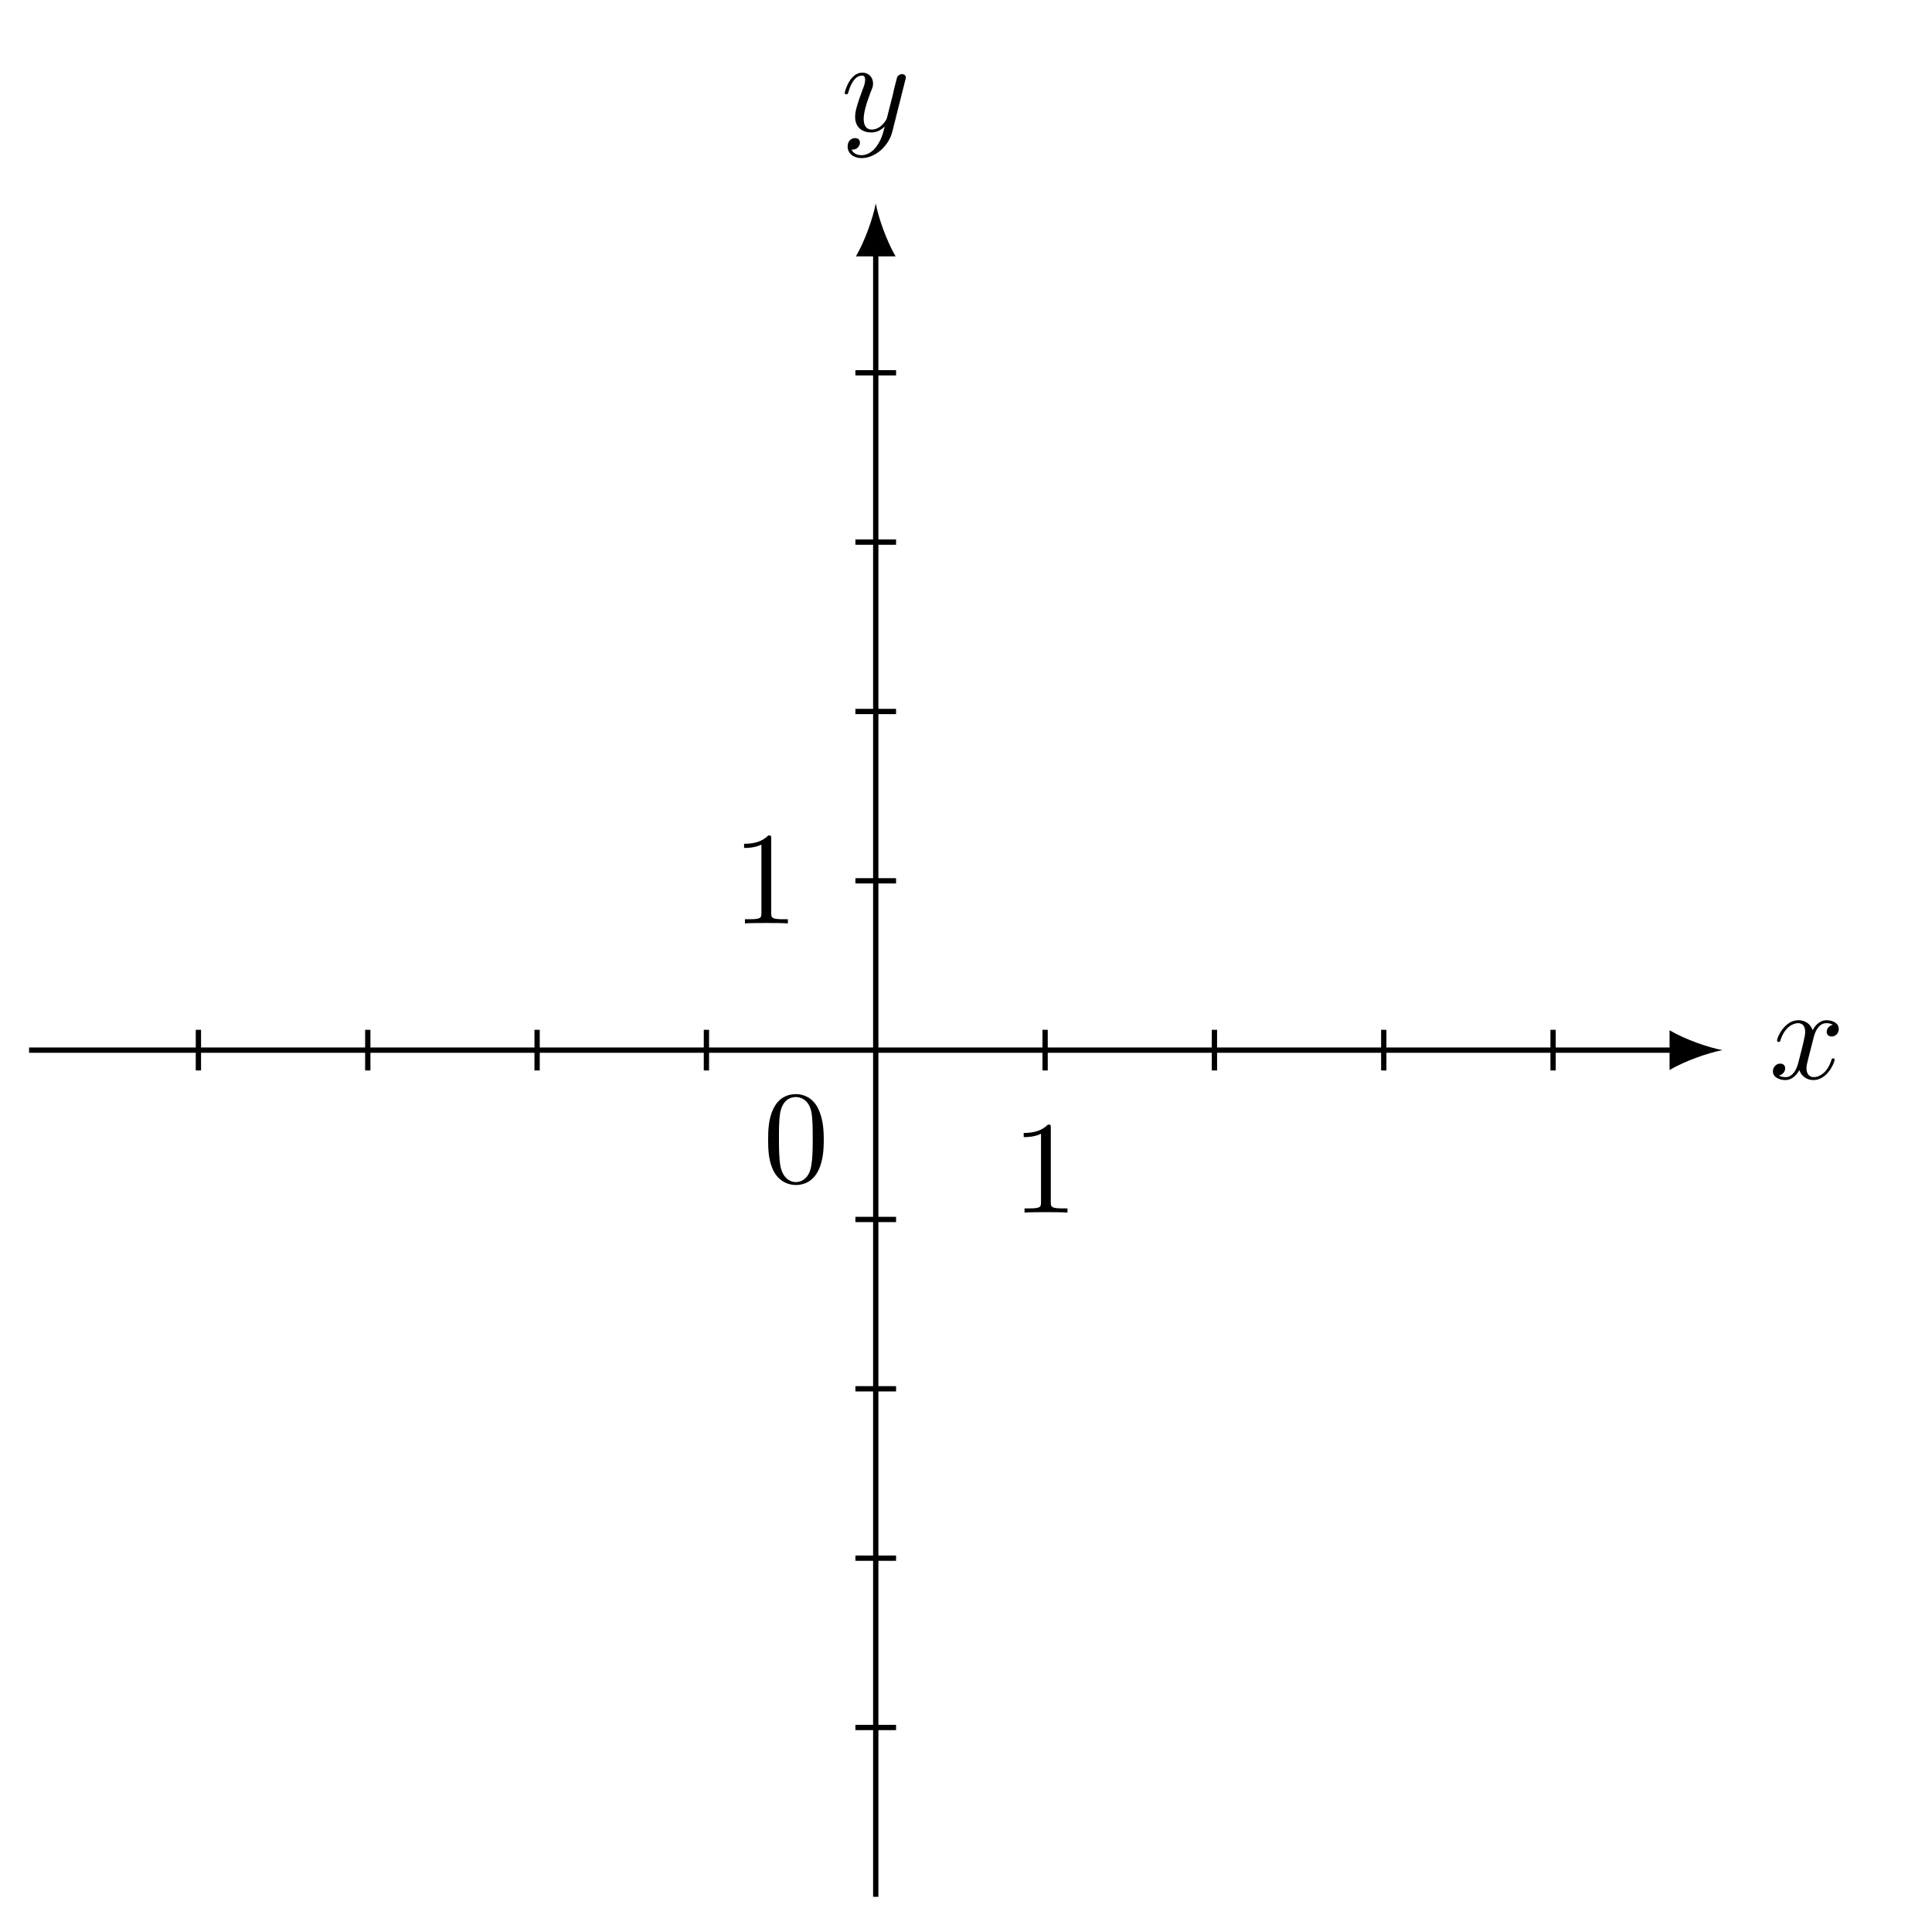
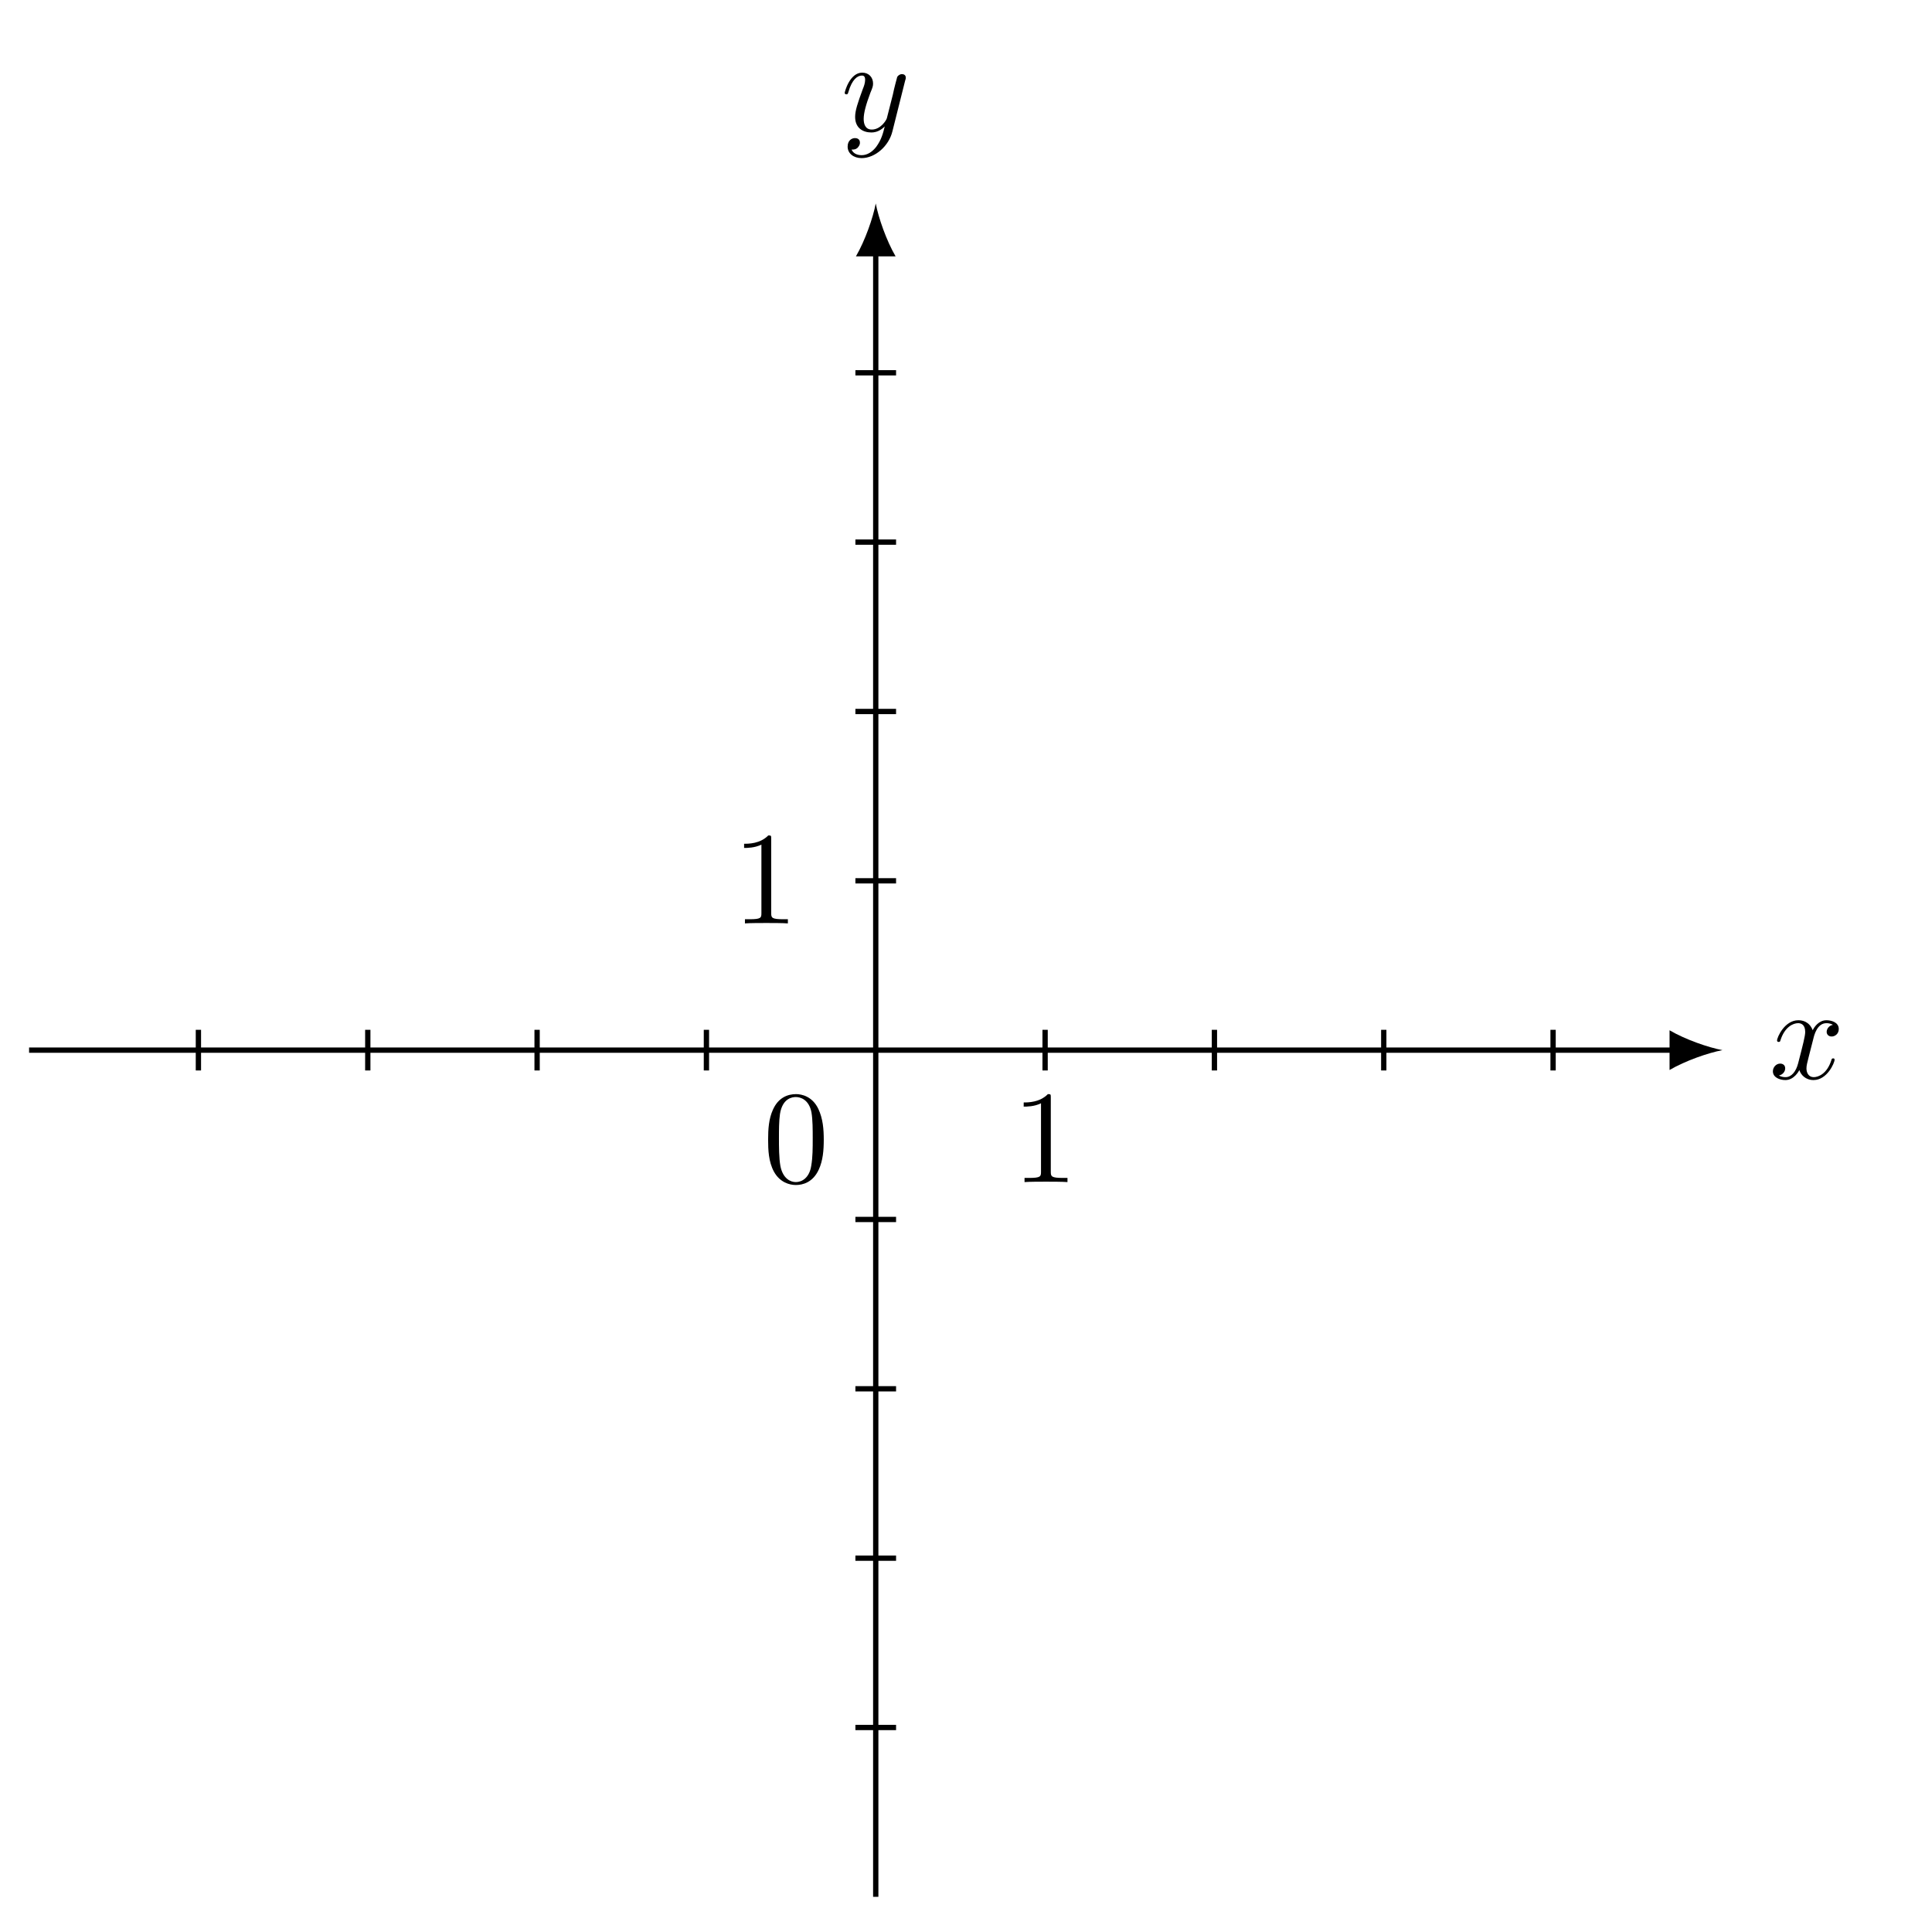
- <svg xmlns="http://www.w3.org/2000/svg" xmlns:xlink="http://www.w3.org/1999/xlink" data-source-hash="17e5b48a5ad0" width="144.277pt" height="144.809pt" viewBox="0 0 144.277 144.809" version="1.2">
+ <svg xmlns="http://www.w3.org/2000/svg" xmlns:xlink="http://www.w3.org/1999/xlink" data-source-hash="8379d61c58b5" width="144.277pt" height="144.809pt" viewBox="0 0 144.277 144.809" version="1.2">
  <defs>
    <g>
      <symbol overflow="visible" id="glyph0-0">
        <path style="stroke:none;" d="" />
      </symbol>
      <symbol overflow="visible" id="glyph0-1">
        <path style="stroke:none;" d="M 3.312 -2.984 C 3.375 -3.25 3.594 -4.156 4.297 -4.156 C 4.344 -4.156 4.578 -4.156 4.781 -4.031 C 4.5 -3.984 4.312 -3.734 4.312 -3.5 C 4.312 -3.344 4.422 -3.156 4.688 -3.156 C 4.906 -3.156 5.219 -3.328 5.219 -3.719 C 5.219 -4.234 4.641 -4.375 4.297 -4.375 C 3.719 -4.375 3.375 -3.859 3.266 -3.625 C 3.016 -4.281 2.484 -4.375 2.188 -4.375 C 1.156 -4.375 0.594 -3.094 0.594 -2.859 C 0.594 -2.75 0.688 -2.75 0.719 -2.75 C 0.797 -2.75 0.828 -2.781 0.844 -2.859 C 1.172 -3.906 1.828 -4.156 2.172 -4.156 C 2.359 -4.156 2.703 -4.078 2.703 -3.5 C 2.703 -3.188 2.531 -2.531 2.172 -1.141 C 2.016 -0.531 1.672 -0.109 1.234 -0.109 C 1.172 -0.109 0.938 -0.109 0.734 -0.234 C 0.984 -0.281 1.203 -0.5 1.203 -0.766 C 1.203 -1.047 0.984 -1.125 0.828 -1.125 C 0.531 -1.125 0.281 -0.859 0.281 -0.547 C 0.281 -0.094 0.781 0.109 1.219 0.109 C 1.875 0.109 2.234 -0.578 2.266 -0.641 C 2.375 -0.281 2.734 0.109 3.328 0.109 C 4.344 0.109 4.906 -1.172 4.906 -1.422 C 4.906 -1.516 4.828 -1.516 4.797 -1.516 C 4.703 -1.516 4.688 -1.469 4.672 -1.406 C 4.344 -0.344 3.672 -0.109 3.344 -0.109 C 2.969 -0.109 2.797 -0.422 2.797 -0.766 C 2.797 -0.984 2.859 -1.203 2.969 -1.641 Z M 3.312 -2.984 " />
      </symbol>
      <symbol overflow="visible" id="glyph0-2">
        <path style="stroke:none;" d="M 4.812 -3.781 C 4.859 -3.906 4.859 -3.938 4.859 -4 C 4.859 -4.188 4.719 -4.266 4.562 -4.266 C 4.469 -4.266 4.312 -4.203 4.219 -4.062 C 4.203 -4.016 4.125 -3.703 4.078 -3.531 C 4.016 -3.266 3.938 -3 3.891 -2.734 L 3.438 -0.953 C 3.391 -0.797 2.969 -0.109 2.312 -0.109 C 1.812 -0.109 1.703 -0.547 1.703 -0.906 C 1.703 -1.359 1.875 -1.984 2.203 -2.859 C 2.375 -3.266 2.406 -3.375 2.406 -3.562 C 2.406 -4.016 2.094 -4.375 1.594 -4.375 C 0.656 -4.375 0.281 -2.938 0.281 -2.859 C 0.281 -2.75 0.391 -2.75 0.406 -2.75 C 0.5 -2.75 0.516 -2.781 0.562 -2.938 C 0.828 -3.859 1.234 -4.156 1.562 -4.156 C 1.641 -4.156 1.812 -4.156 1.812 -3.844 C 1.812 -3.594 1.719 -3.344 1.641 -3.156 C 1.25 -2.094 1.062 -1.531 1.062 -1.062 C 1.062 -0.188 1.688 0.109 2.281 0.109 C 2.672 0.109 3 -0.062 3.281 -0.344 C 3.156 0.172 3.031 0.656 2.641 1.188 C 2.375 1.531 2 1.812 1.547 1.812 C 1.406 1.812 0.953 1.781 0.797 1.391 C 0.953 1.391 1.078 1.391 1.219 1.281 C 1.312 1.188 1.422 1.062 1.422 0.875 C 1.422 0.562 1.156 0.531 1.047 0.531 C 0.828 0.531 0.5 0.688 0.5 1.172 C 0.5 1.672 0.938 2.031 1.547 2.031 C 2.562 2.031 3.594 1.125 3.859 0.016 Z M 4.812 -3.781 " />
      </symbol>
      <symbol overflow="visible" id="glyph1-0">
        <path style="stroke:none;" d="" />
      </symbol>
      <symbol overflow="visible" id="glyph1-1">
        <path style="stroke:none;" d="M 4.562 -3.172 C 4.562 -3.969 4.5 -4.75 4.156 -5.484 C 3.703 -6.438 2.891 -6.594 2.484 -6.594 C 1.875 -6.594 1.156 -6.344 0.75 -5.422 C 0.438 -4.734 0.391 -3.969 0.391 -3.172 C 0.391 -2.422 0.422 -1.531 0.828 -0.781 C 1.266 0.016 1.984 0.219 2.469 0.219 C 3 0.219 3.75 0.016 4.188 -0.938 C 4.5 -1.609 4.562 -2.391 4.562 -3.172 Z M 2.469 0 C 2.078 0 1.5 -0.25 1.312 -1.203 C 1.203 -1.797 1.203 -2.703 1.203 -3.281 C 1.203 -3.922 1.203 -4.578 1.281 -5.109 C 1.469 -6.297 2.219 -6.375 2.469 -6.375 C 2.797 -6.375 3.453 -6.203 3.641 -5.219 C 3.734 -4.672 3.734 -3.906 3.734 -3.281 C 3.734 -2.547 3.734 -1.875 3.625 -1.234 C 3.484 -0.297 2.906 0 2.469 0 Z M 2.469 0 " />
      </symbol>
      <symbol overflow="visible" id="glyph1-2">
        <path style="stroke:none;" d="M 2.906 -6.344 C 2.906 -6.578 2.906 -6.594 2.688 -6.594 C 2.078 -5.969 1.203 -5.969 0.875 -5.969 L 0.875 -5.656 C 1.078 -5.656 1.672 -5.656 2.172 -5.906 L 2.172 -0.781 C 2.172 -0.422 2.156 -0.312 1.266 -0.312 L 0.938 -0.312 L 0.938 0 C 1.281 -0.031 2.156 -0.031 2.547 -0.031 C 2.938 -0.031 3.797 -0.031 4.156 0 L 4.156 -0.312 L 3.828 -0.312 C 2.938 -0.312 2.906 -0.422 2.906 -0.781 Z M 2.906 -6.344 " />
      </symbol>
    </g>
  </defs>
  <g id="surface1">
    <path style="fill:none;stroke-width:0.399;stroke-linecap:butt;stroke-linejoin:miter;stroke:rgb(0%,0%,0%);stroke-opacity:1;stroke-miterlimit:10;" d="M -63.78 -0 L 60.193 -0 " transform="matrix(0.995014,0,0,-0.995014,65.64205,78.7109)" />
    <path style=" stroke:none;fill-rule:nonzero;fill:rgb(0%,0%,0%);fill-opacity:1;" d="M 129.105 78.711 C 128.047 78.512 126.328 77.918 125.141 77.223 L 125.141 80.199 C 126.328 79.504 128.047 78.91 129.105 78.711 " />
    <g style="fill:rgb(0%,0%,0%);fill-opacity:1;">
      <use xlink:href="#glyph0-1" x="132.605" y="80.845" />
    </g>
    <path style="fill:none;stroke-width:0.399;stroke-linecap:butt;stroke-linejoin:miter;stroke:rgb(0%,0%,0%);stroke-opacity:1;stroke-miterlimit:10;" d="M -0.001 -63.779 L -0.001 60.195 " transform="matrix(0.995014,0,0,-0.995014,65.64205,78.7109)" />
    <path style=" stroke:none;fill-rule:nonzero;fill:rgb(0%,0%,0%);fill-opacity:1;" d="M 65.641 15.25 C 65.445 16.305 64.848 18.023 64.156 19.215 L 67.129 19.215 C 66.434 18.023 65.84 16.305 65.641 15.25 " />
    <g style="fill:rgb(0%,0%,0%);fill-opacity:1;">
      <use xlink:href="#glyph0-2" x="63.034" y="9.82" />
    </g>
    <path style="fill:none;stroke-width:0.399;stroke-linecap:butt;stroke-linejoin:miter;stroke:rgb(0%,0%,0%);stroke-opacity:1;stroke-miterlimit:10;" d="M -51.025 -1.531 L -51.025 1.531 " transform="matrix(0.995014,0,0,-0.995014,65.64205,78.7109)" />
    <path style="fill:none;stroke-width:0.399;stroke-linecap:butt;stroke-linejoin:miter;stroke:rgb(0%,0%,0%);stroke-opacity:1;stroke-miterlimit:10;" d="M -38.266 -1.531 L -38.266 1.531 " transform="matrix(0.995014,0,0,-0.995014,65.64205,78.7109)" />
    <path style="fill:none;stroke-width:0.399;stroke-linecap:butt;stroke-linejoin:miter;stroke:rgb(0%,0%,0%);stroke-opacity:1;stroke-miterlimit:10;" d="M -25.511 -1.531 L -25.511 1.531 " transform="matrix(0.995014,0,0,-0.995014,65.64205,78.7109)" />
    <path style="fill:none;stroke-width:0.399;stroke-linecap:butt;stroke-linejoin:miter;stroke:rgb(0%,0%,0%);stroke-opacity:1;stroke-miterlimit:10;" d="M -12.756 -1.531 L -12.756 1.531 " transform="matrix(0.995014,0,0,-0.995014,65.64205,78.7109)" />
    <path style="fill:none;stroke-width:0.399;stroke-linecap:butt;stroke-linejoin:miter;stroke:rgb(0%,0%,0%);stroke-opacity:1;stroke-miterlimit:10;" d="M 12.757 -1.531 L 12.757 1.531 " transform="matrix(0.995014,0,0,-0.995014,65.64205,78.7109)" />
    <path style="fill:none;stroke-width:0.399;stroke-linecap:butt;stroke-linejoin:miter;stroke:rgb(0%,0%,0%);stroke-opacity:1;stroke-miterlimit:10;" d="M 25.512 -1.531 L 25.512 1.531 " transform="matrix(0.995014,0,0,-0.995014,65.64205,78.7109)" />
    <path style="fill:none;stroke-width:0.399;stroke-linecap:butt;stroke-linejoin:miter;stroke:rgb(0%,0%,0%);stroke-opacity:1;stroke-miterlimit:10;" d="M 38.268 -1.531 L 38.268 1.531 " transform="matrix(0.995014,0,0,-0.995014,65.64205,78.7109)" />
    <path style="fill:none;stroke-width:0.399;stroke-linecap:butt;stroke-linejoin:miter;stroke:rgb(0%,0%,0%);stroke-opacity:1;stroke-miterlimit:10;" d="M 51.023 -1.531 L 51.023 1.531 " transform="matrix(0.995014,0,0,-0.995014,65.64205,78.7109)" />
    <path style="fill:none;stroke-width:0.399;stroke-linecap:butt;stroke-linejoin:miter;stroke:rgb(0%,0%,0%);stroke-opacity:1;stroke-miterlimit:10;" d="M -1.533 -51.024 L 1.53 -51.024 " transform="matrix(0.995014,0,0,-0.995014,65.64205,78.7109)" />
    <path style="fill:none;stroke-width:0.399;stroke-linecap:butt;stroke-linejoin:miter;stroke:rgb(0%,0%,0%);stroke-opacity:1;stroke-miterlimit:10;" d="M -1.533 -38.269 L 1.53 -38.269 " transform="matrix(0.995014,0,0,-0.995014,65.64205,78.7109)" />
    <path style="fill:none;stroke-width:0.399;stroke-linecap:butt;stroke-linejoin:miter;stroke:rgb(0%,0%,0%);stroke-opacity:1;stroke-miterlimit:10;" d="M -1.533 -25.51 L 1.53 -25.51 " transform="matrix(0.995014,0,0,-0.995014,65.64205,78.7109)" />
    <path style="fill:none;stroke-width:0.399;stroke-linecap:butt;stroke-linejoin:miter;stroke:rgb(0%,0%,0%);stroke-opacity:1;stroke-miterlimit:10;" d="M -1.533 -12.755 L 1.53 -12.755 " transform="matrix(0.995014,0,0,-0.995014,65.64205,78.7109)" />
    <path style="fill:none;stroke-width:0.399;stroke-linecap:butt;stroke-linejoin:miter;stroke:rgb(0%,0%,0%);stroke-opacity:1;stroke-miterlimit:10;" d="M -1.533 12.755 L 1.53 12.755 " transform="matrix(0.995014,0,0,-0.995014,65.64205,78.7109)" />
    <path style="fill:none;stroke-width:0.399;stroke-linecap:butt;stroke-linejoin:miter;stroke:rgb(0%,0%,0%);stroke-opacity:1;stroke-miterlimit:10;" d="M -1.533 25.51 L 1.53 25.51 " transform="matrix(0.995014,0,0,-0.995014,65.64205,78.7109)" />
    <path style="fill:none;stroke-width:0.399;stroke-linecap:butt;stroke-linejoin:miter;stroke:rgb(0%,0%,0%);stroke-opacity:1;stroke-miterlimit:10;" d="M -1.533 38.269 L 1.53 38.269 " transform="matrix(0.995014,0,0,-0.995014,65.64205,78.7109)" />
    <path style="fill:none;stroke-width:0.399;stroke-linecap:butt;stroke-linejoin:miter;stroke:rgb(0%,0%,0%);stroke-opacity:1;stroke-miterlimit:10;" d="M -1.533 51.024 L 1.53 51.024 " transform="matrix(0.995014,0,0,-0.995014,65.64205,78.7109)" />
    <g style="fill:rgb(0%,0%,0%);fill-opacity:1;">
      <use xlink:href="#glyph1-1" x="57.183" y="88.601" />
    </g>
    <g style="fill:rgb(0%,0%,0%);fill-opacity:1;">
-       <use xlink:href="#glyph1-2" x="75.856" y="90.886" />
+       <use xlink:href="#glyph1-2" x="75.856" y="88.601" />
    </g>
    <g style="fill:rgb(0%,0%,0%);fill-opacity:1;">
      <use xlink:href="#glyph1-2" x="54.899" y="69.212" />
    </g>
  </g>
</svg>
